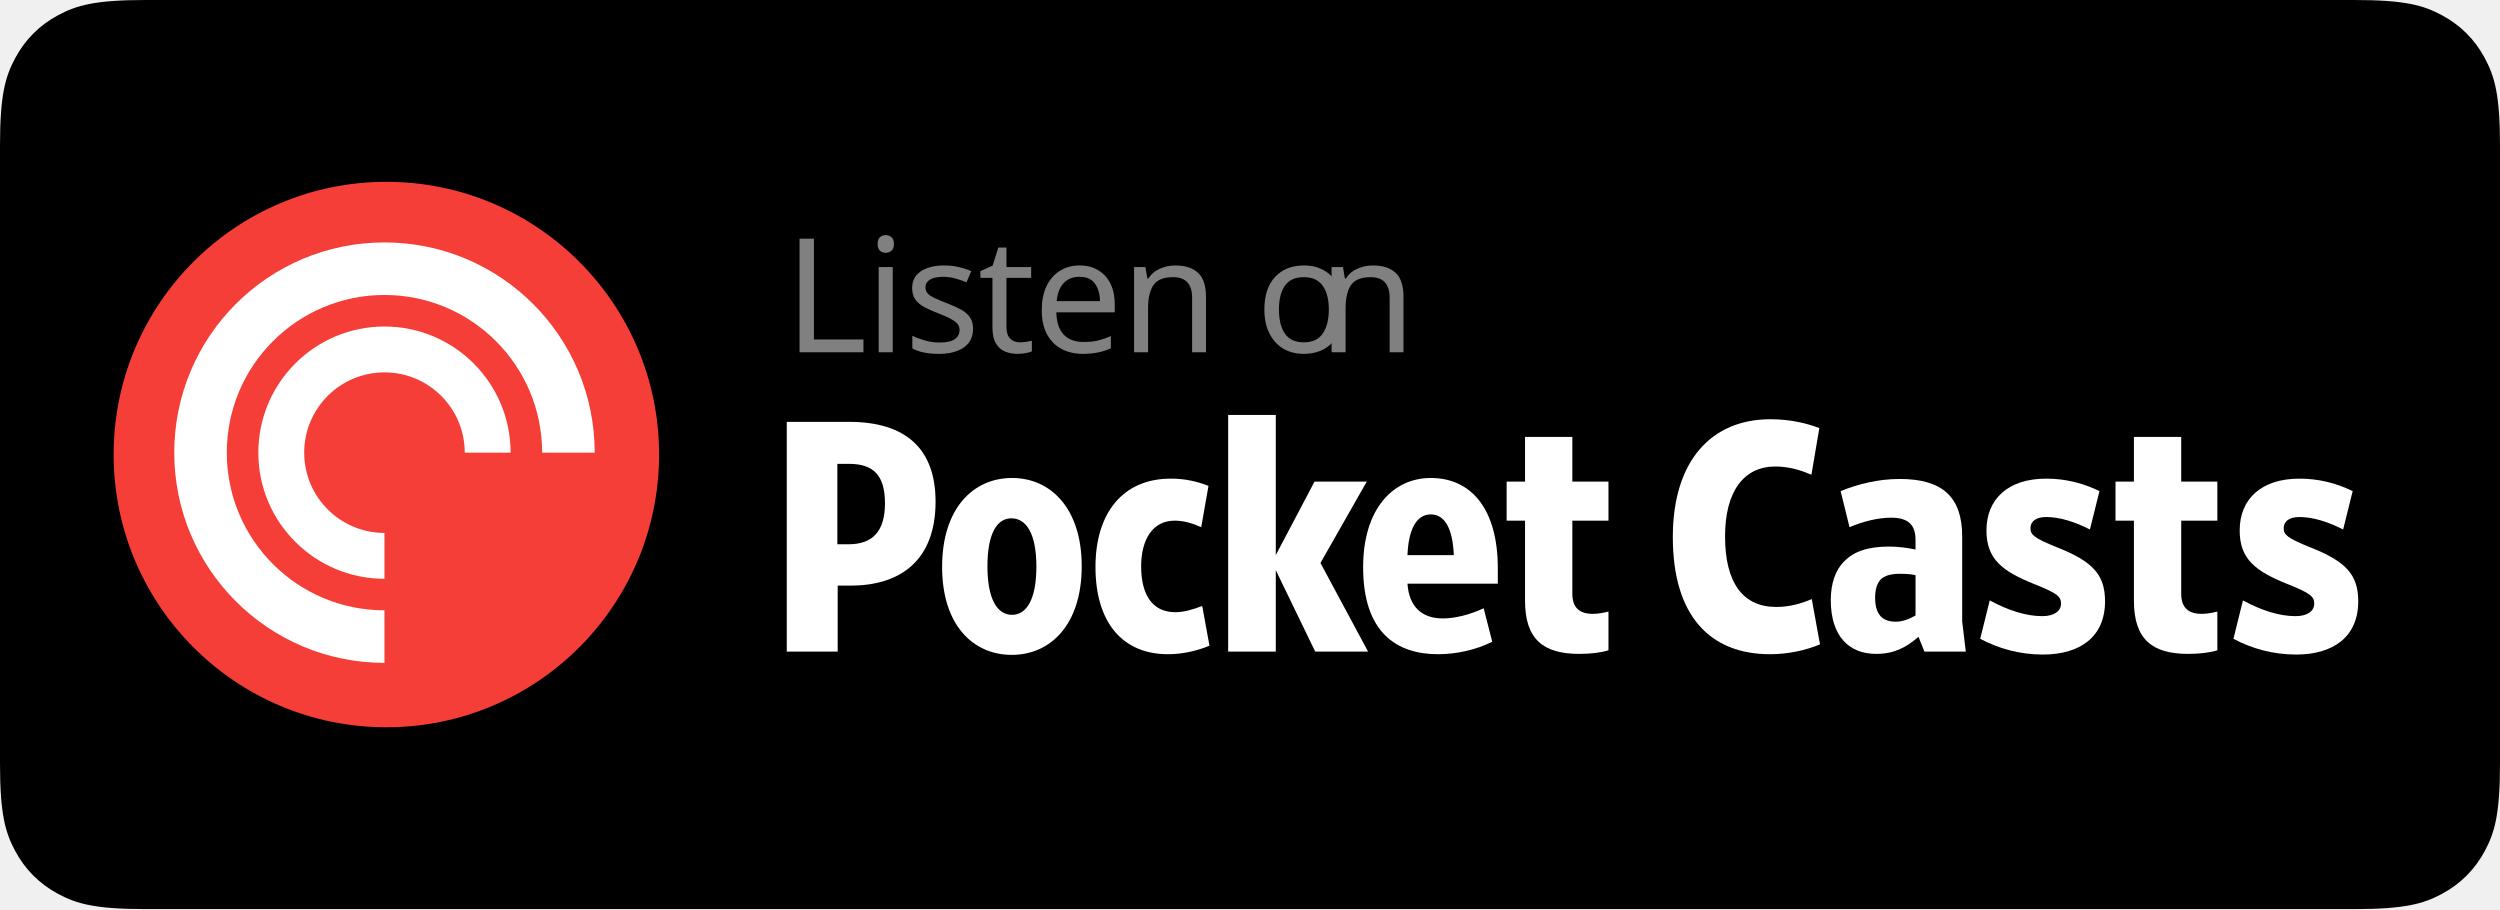
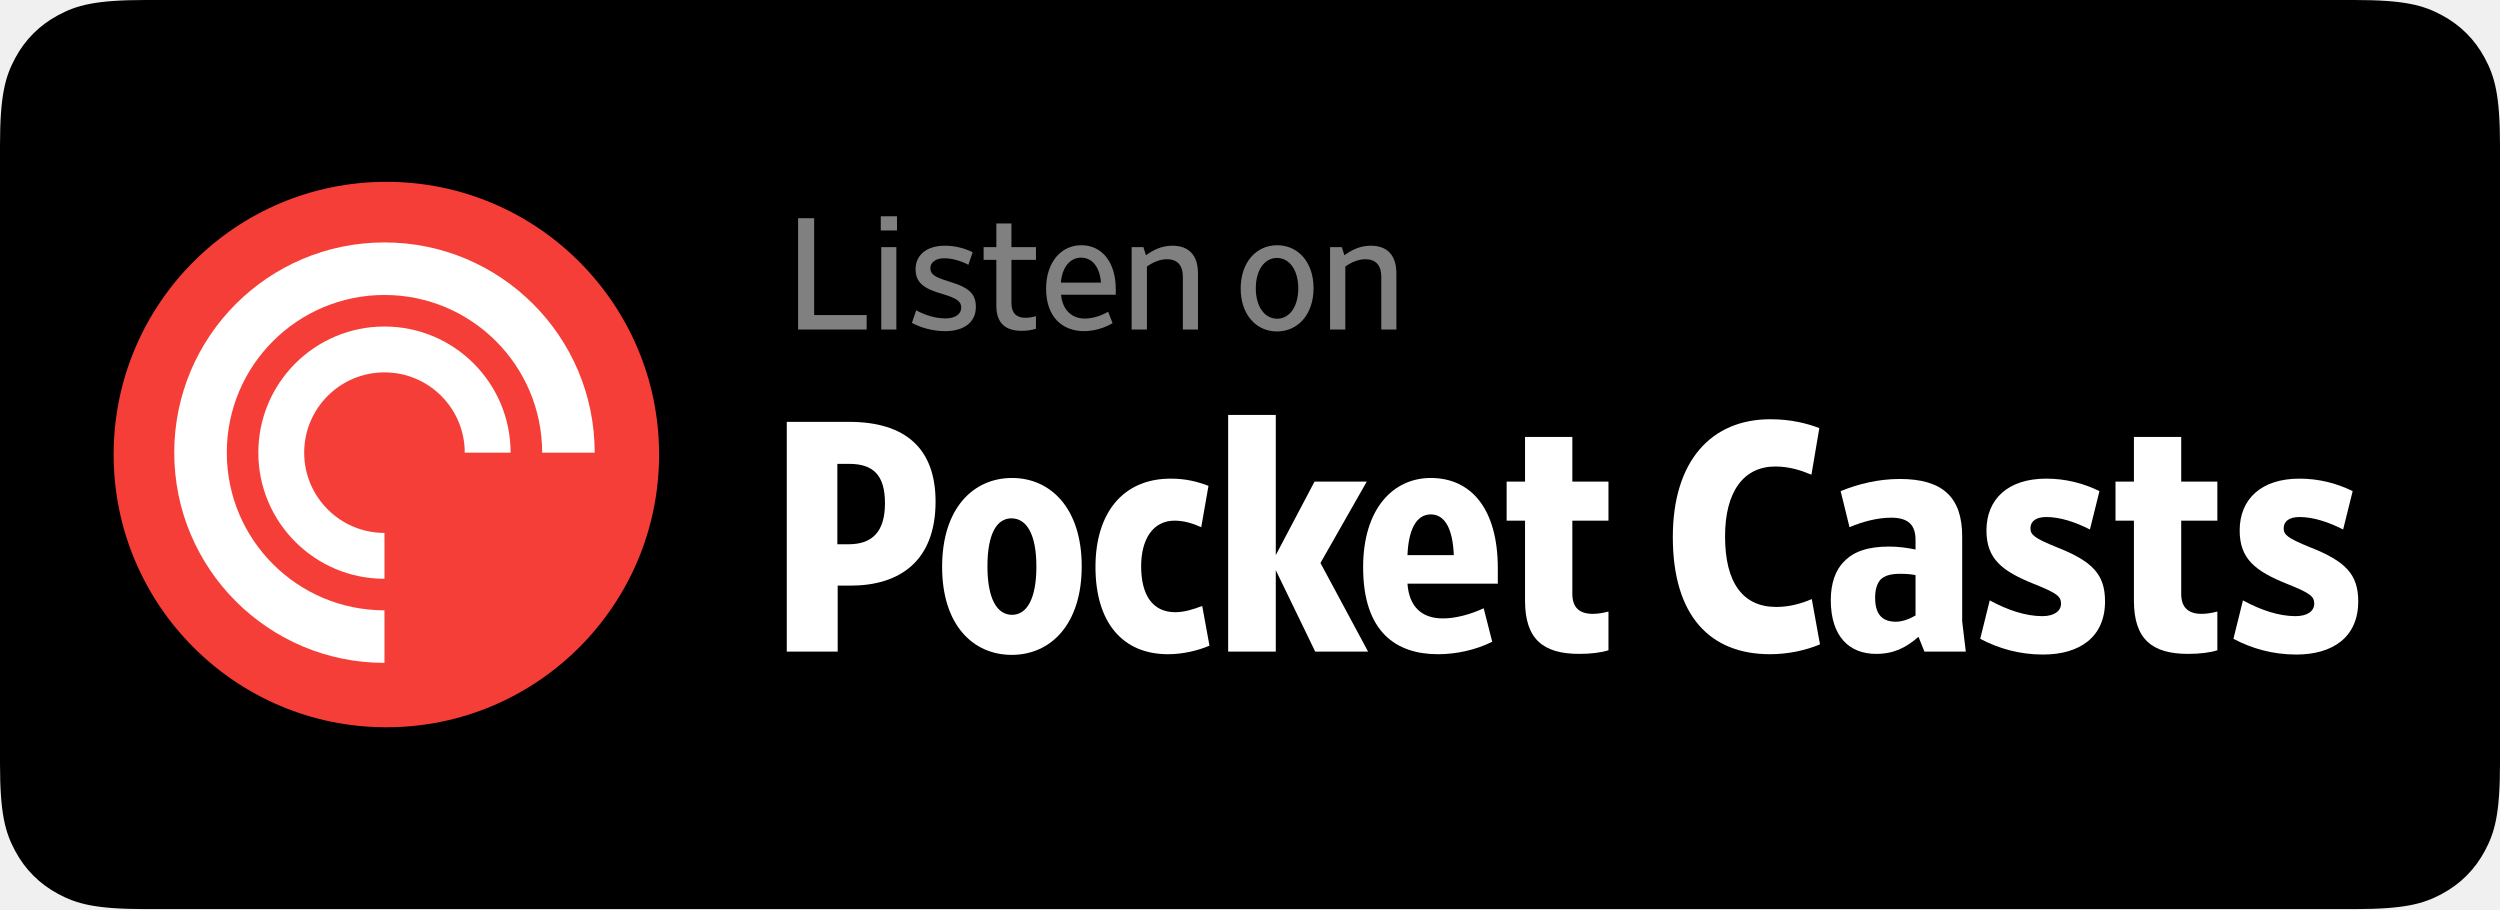
<svg xmlns="http://www.w3.org/2000/svg" width="220px" height="80px" viewBox="0 0 220 80" version="1.1">
  <g id="Badges/pocketcasts_large_dark" stroke="none" stroke-width="1" fill="none" fill-rule="evenodd">
    <path d="M12.819,-5.17920154e-16 L207.181,5.17920154e-16 C211.638,-3.00926524e-16 213.255,0.464 214.884,1.336 C216.514,2.207 217.793,3.486 218.664,5.116 C219.536,6.745 220,8.362 220,12.819 L220,67.181 C220,71.638 219.536,73.255 218.664,74.884 C217.793,76.514 216.514,77.793 214.884,78.664 C213.255,79.536 211.638,80 207.181,80 L12.819,80 C8.362,80 6.745,79.536 5.116,78.664 C3.486,77.793 2.207,76.514 1.336,74.884 C0.464,73.255 2.00617683e-16,71.638 -3.45280103e-16,67.181 L3.45280103e-16,12.819 C-2.00617683e-16,8.362 0.464,6.745 1.336,5.116 C2.207,3.486 3.486,2.207 5.116,1.336 C6.745,0.464 8.362,3.00926524e-16 12.819,-5.17920154e-16 Z" id="Rectangle-4" fill="#000000" />
-     <text id="Listen-on" opacity="0.5" font-family="RetinaBook, Retina" font-size="14" font-weight="300" letter-spacing="-0.2" fill="#FFFFFF">
-       <tspan x="69" y="31">Listen o</tspan>
-       <tspan x="115.994" y="31">n</tspan>
-     </text>
+     <path d="M76.266,29 L70.232,29 L70.232,19.2 L71.646,19.2 L71.646,27.726 L76.266,27.726 L76.266,29 Z M78.936,20.278 L77.508,20.278 L77.508,19.032 L78.936,19.032 L78.936,20.278 Z M78.88,29 L77.55,29 L77.55,21.748 L78.88,21.748 L78.88,29 Z M85.876,27.012 C85.876,28.384 84.798,29.14 83.174,29.14 C82.124,29.14 81.074,28.86 80.248,28.412 L80.626,27.306 C81.382,27.726 82.306,28.02 83.188,28.02 C84.07,28.02 84.588,27.642 84.588,27.068 C84.588,26.564 84.28,26.27 82.964,25.878 C81.326,25.416 80.57,24.898 80.57,23.68 C80.57,22.448 81.55,21.622 83.132,21.622 C84.028,21.622 84.854,21.832 85.596,22.196 L85.218,23.302 C84.574,22.966 83.818,22.728 83.09,22.728 C82.32,22.728 81.872,23.106 81.872,23.596 C81.872,24.128 82.236,24.38 83.468,24.758 C85.316,25.304 85.876,25.878 85.876,27.012 Z M89.904,29.112 C88.476,29.112 87.678,28.44 87.678,26.9 L87.678,22.868 L86.558,22.868 L86.558,21.748 L87.678,21.748 L87.678,19.662 L89.008,19.662 L89.008,21.748 L91.164,21.748 L91.164,22.868 L89.008,22.868 L89.008,26.704 C89.008,27.558 89.47,27.964 90.226,27.964 C90.548,27.964 90.842,27.922 91.164,27.824 L91.164,28.93 C90.814,29.042 90.394,29.112 89.904,29.112 Z M95.402,29.14 C93.47,29.14 92.056,27.88 92.056,25.402 C92.056,23.106 93.358,21.58 95.15,21.58 C97.026,21.58 98.188,23.134 98.188,25.444 L98.188,25.934 L93.372,25.934 C93.484,27.194 94.254,28.034 95.458,28.034 C96.13,28.034 96.858,27.81 97.516,27.432 L97.908,28.44 C97.138,28.888 96.256,29.14 95.402,29.14 Z M93.358,24.87 L96.886,24.87 C96.788,23.568 96.158,22.672 95.136,22.672 C94.128,22.672 93.456,23.582 93.358,24.87 Z M100.928,23.456 L100.928,29 L99.584,29 L99.584,21.748 L100.62,21.748 L100.844,22.462 C101.488,22 102.216,21.622 103.168,21.622 C104.624,21.622 105.422,22.462 105.422,24.058 L105.422,29 L104.092,29 L104.092,24.352 C104.092,23.344 103.602,22.812 102.692,22.812 C102.062,22.812 101.404,23.106 100.928,23.456 Z M115.592,25.36 C115.592,27.684 114.206,29.168 112.372,29.168 C110.552,29.168 109.18,27.698 109.18,25.388 C109.18,23.064 110.566,21.58 112.386,21.58 C114.22,21.58 115.592,23.05 115.592,25.36 Z M114.248,25.374 C114.248,23.778 113.478,22.7 112.372,22.7 C111.28,22.7 110.51,23.764 110.51,25.374 C110.51,26.97 111.28,28.048 112.386,28.048 C113.478,28.048 114.248,26.984 114.248,25.374 Z M118.388,23.456 L118.388,29 L117.044,29 L117.044,21.748 L118.08,21.748 L118.304,22.462 C118.948,22 119.676,21.622 120.628,21.622 C122.084,21.622 122.882,22.462 122.882,24.058 L122.882,29 L121.552,29 L121.552,24.352 C121.552,23.344 121.062,22.812 120.152,22.812 C119.522,22.812 118.864,23.106 118.388,23.456 Z" id="Listenon" fill="#FFFFFF" fill-rule="nonzero" opacity="0.5" />
    <g id="Pocket-Casts-Roundel---Red" transform="translate(10, 16)">
      <g id="Group">
        <path d="M48,24 C48,37.255 37.255,48 24,48 C10.745,48 0,37.255 0,24 C0,10.745 10.745,0 24,0 C37.255,0 48,10.745 48,24" id="Fill-23" fill="#F43E37" />
-         <g id="Glyph" transform="translate(5.333333, 5.333333)" fill="#FFFFFF">
+         <g id="Glyph---White" transform="translate(5.333333, 5.333333)" fill="#FFFFFF">
          <path d="M0,18.5 C0,8.283 8.283,0 18.5,0 C28.717,0 37,8.283 37,18.5 L32.375,18.5 C32.375,10.837 26.163,4.625 18.5,4.625 C10.837,4.625 4.625,10.837 4.625,18.5 C4.625,26.163 10.837,32.375 18.5,32.375 L18.5,37 C8.283,37 0,28.717 0,18.5 Z M18.5,29.6 C12.37,29.6 7.4,24.63 7.4,18.5 C7.4,12.37 12.37,7.4 18.5,7.4 C24.63,7.4 29.6,12.37 29.6,18.5 L25.564,18.5 C25.564,14.599 22.401,11.436 18.5,11.436 C14.599,11.436 11.436,14.599 11.436,18.5 C11.436,22.401 14.599,25.564 18.5,25.564 L18.5,29.6 Z" id="Path" />
        </g>
      </g>
    </g>
    <g id="Group-30" transform="translate(69, 36)" fill="#FFFFFF">
      <path d="M5.67,11.896 C7.809,11.896 8.878,10.74 8.878,8.286 C8.878,5.773 7.809,4.82 5.728,4.82 L4.687,4.82 L4.687,11.896 L5.67,11.896 Z M0.236,21.34 L0.236,1.124 L5.728,1.124 C10.671,1.124 13.33,3.463 13.33,8.142 C13.33,13.369 10.179,15.535 5.844,15.535 L4.716,15.535 L4.716,21.34 L0.236,21.34 Z" id="Fill-1" />
      <path d="M20.005,9.614 C18.704,9.614 17.895,11.001 17.895,13.831 C17.895,16.69 18.733,18.105 20.063,18.105 C21.364,18.105 22.202,16.69 22.202,13.86 C22.202,11.001 21.335,9.614 20.005,9.614 M20.034,21.629 C16.623,21.629 13.906,19 13.906,13.889 C13.906,8.719 16.652,6.062 20.063,6.062 C23.445,6.062 26.191,8.719 26.191,13.831 C26.191,18.971 23.445,21.629 20.034,21.629" id="Fill-3" />
      <path d="M33.79,21.571 C29.772,21.571 27.402,18.769 27.402,13.889 C27.402,9.124 29.83,6.12 34.022,6.12 C35.352,6.12 36.363,6.38 37.346,6.755 L36.709,10.394 C36.016,10.076 35.207,9.817 34.368,9.817 C32.431,9.817 31.421,11.491 31.421,13.831 C31.421,16.372 32.431,17.874 34.426,17.874 C35.178,17.874 35.958,17.643 36.796,17.325 L37.433,20.819 C36.42,21.253 35.092,21.571 33.79,21.571" id="Fill-5" />
      <polygon id="Fill-7" points="43.269 14.177 43.269 21.34 39.078 21.34 39.078 0.517 43.269 0.517 43.269 12.848 46.68 6.38 51.276 6.38 47.2 13.542 51.391 21.34 46.738 21.34" />
-       <path d="M58.934,12.849 C58.847,10.597 58.181,9.268 56.911,9.268 C55.609,9.268 54.945,10.654 54.857,12.849 L58.934,12.849 Z M50.955,13.918 C50.955,8.777 53.586,6.062 56.911,6.062 C60.436,6.062 62.807,8.748 62.807,14.004 L62.807,15.362 L54.857,15.362 C55.002,17.412 56.13,18.422 57.979,18.422 C59.078,18.422 60.379,18.077 61.564,17.528 L62.316,20.473 C60.87,21.196 59.165,21.571 57.546,21.571 C53.875,21.571 50.955,19.636 50.955,13.918 Z" id="Fill-9" />
+       <path d="M58.934,12.849 C58.847,10.597 58.181,9.268 56.911,9.268 C55.609,9.268 54.945,10.654 54.857,12.849 L58.934,12.849 Z M50.955,13.918 C50.955,8.777 53.586,6.062 56.911,6.062 C60.436,6.062 62.807,8.748 62.807,14.004 L62.807,15.362 L54.857,15.362 C55.002,17.412 56.13,18.422 57.979,18.422 C59.078,18.422 60.379,18.077 61.564,17.528 L62.316,20.473 C60.87,21.196 59.165,21.571 57.546,21.571 C53.875,21.571 50.955,19.636 50.955,13.918 L50.955,13.918 Z" id="Fill-9" />
      <path d="M65.203,16.863 L65.203,9.817 L63.584,9.817 L63.584,6.38 L65.203,6.38 L65.203,2.452 L69.366,2.452 L69.366,6.38 L72.545,6.38 L72.545,9.817 L69.366,9.817 L69.366,16.257 C69.366,17.499 70.031,18.019 71.158,18.019 C71.65,18.019 72.083,17.932 72.545,17.817 L72.545,21.224 C71.91,21.427 71.013,21.542 69.973,21.542 C66.793,21.542 65.203,20.242 65.203,16.863" id="Fill-11" />
      <path d="M86.765,21.571 C81.503,21.571 78.208,18.221 78.208,11.26 C78.208,4.561 81.59,0.893 86.794,0.893 C88.528,0.893 89.973,1.239 91.101,1.672 L90.407,5.773 C89.511,5.398 88.471,5.052 87.227,5.052 C84.453,5.052 82.805,7.246 82.805,11.203 C82.805,15.275 84.366,17.412 87.314,17.412 C88.442,17.412 89.511,17.123 90.436,16.718 L91.158,20.704 C89.916,21.224 88.384,21.571 86.765,21.571" id="Fill-13" />
      <path d="M99.567,18.163 L99.567,14.61 C99.162,14.524 98.7,14.495 98.209,14.495 C97.341,14.495 96.85,14.668 96.503,14.986 C96.185,15.333 96.011,15.853 96.011,16.603 C96.011,18.105 96.677,18.711 97.832,18.711 C98.411,18.711 99.018,18.48 99.567,18.163 M96.099,21.542 C93.757,21.542 92.109,20.04 92.109,16.805 C92.109,15.362 92.514,14.148 93.295,13.397 C94.133,12.531 95.376,12.098 97.255,12.098 C98.064,12.098 98.873,12.214 99.567,12.358 L99.567,11.52 C99.567,10.25 98.989,9.556 97.428,9.556 C96.214,9.556 94.913,9.903 93.757,10.394 L92.977,7.217 C94.48,6.611 96.243,6.149 98.18,6.149 C101.966,6.149 103.672,7.766 103.672,11.203 L103.672,18.683 L103.99,21.34 L100.348,21.34 L99.828,20.04 C98.729,20.993 97.659,21.542 96.099,21.542" id="Fill-15" />
      <path d="M110.78,21.6 C108.757,21.6 106.877,21.08 105.259,20.213 L106.097,16.834 C107.687,17.701 109.276,18.221 110.722,18.221 C111.792,18.221 112.37,17.759 112.37,17.123 C112.37,16.487 112.023,16.199 109.999,15.391 C107.195,14.264 105.808,13.195 105.808,10.683 C105.808,7.91 107.716,6.12 111.069,6.12 C112.774,6.12 114.335,6.524 115.752,7.217 L114.913,10.596 C113.613,9.932 112.283,9.498 111.069,9.498 C110.173,9.498 109.681,9.874 109.681,10.481 C109.681,11.058 109.999,11.347 111.994,12.156 C115.145,13.397 116.243,14.553 116.243,16.92 C116.243,20.04 114.046,21.6 110.78,21.6" id="Fill-17" />
      <path d="M118.785,16.863 L118.785,9.817 L117.165,9.817 L117.165,6.38 L118.785,6.38 L118.785,2.452 L122.947,2.452 L122.947,6.38 L126.127,6.38 L126.127,9.817 L122.947,9.817 L122.947,16.257 C122.947,17.499 123.612,18.019 124.739,18.019 C125.231,18.019 125.664,17.932 126.127,17.817 L126.127,21.224 C125.491,21.427 124.594,21.542 123.555,21.542 C120.375,21.542 118.785,20.242 118.785,16.863" id="Fill-19" />
      <path d="M133.062,21.6 C131.039,21.6 129.16,21.08 127.542,20.213 L128.38,16.834 C129.97,17.701 131.559,18.221 133.004,18.221 C134.075,18.221 134.653,17.759 134.653,17.123 C134.653,16.487 134.306,16.199 132.282,15.391 C129.478,14.264 128.091,13.195 128.091,10.683 C128.091,7.91 129.999,6.12 133.351,6.12 C135.056,6.12 136.618,6.524 138.035,7.217 L137.196,10.596 C135.895,9.932 134.566,9.498 133.351,9.498 C132.455,9.498 131.964,9.874 131.964,10.481 C131.964,11.058 132.282,11.347 134.277,12.156 C137.428,13.397 138.525,14.553 138.525,16.92 C138.525,20.04 136.329,21.6 133.062,21.6" id="Fill-21" />
    </g>
  </g>
</svg>
